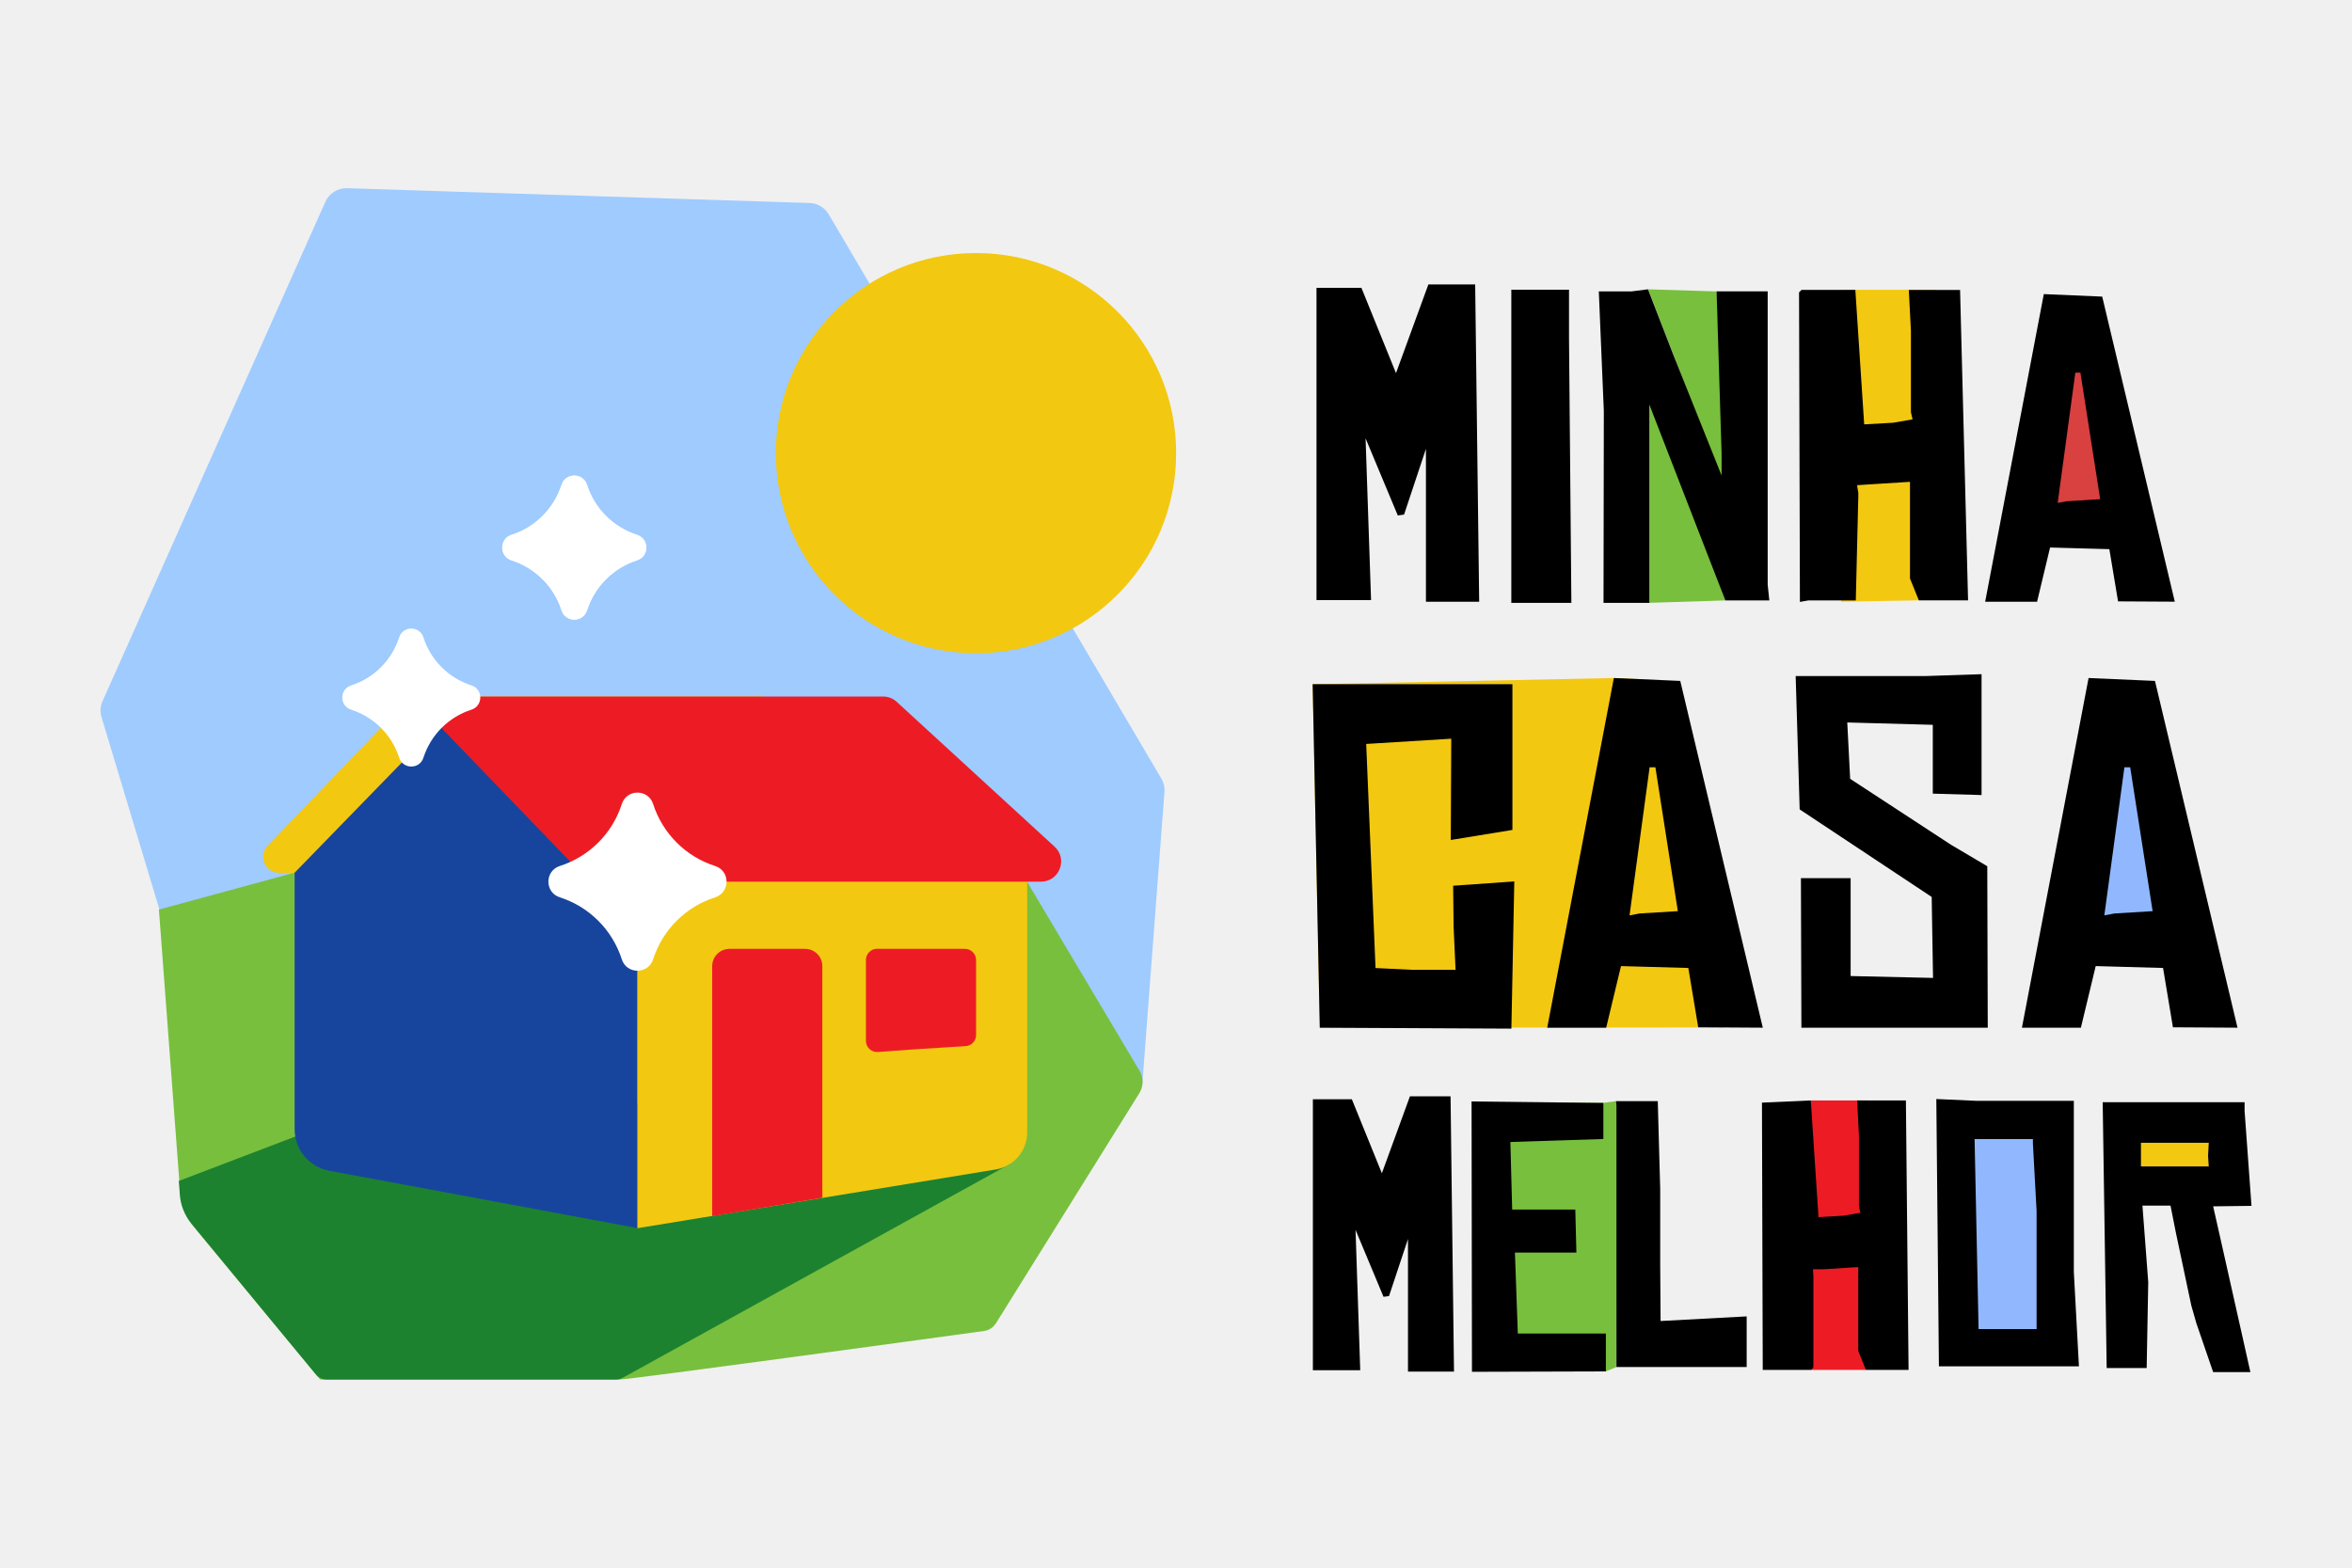
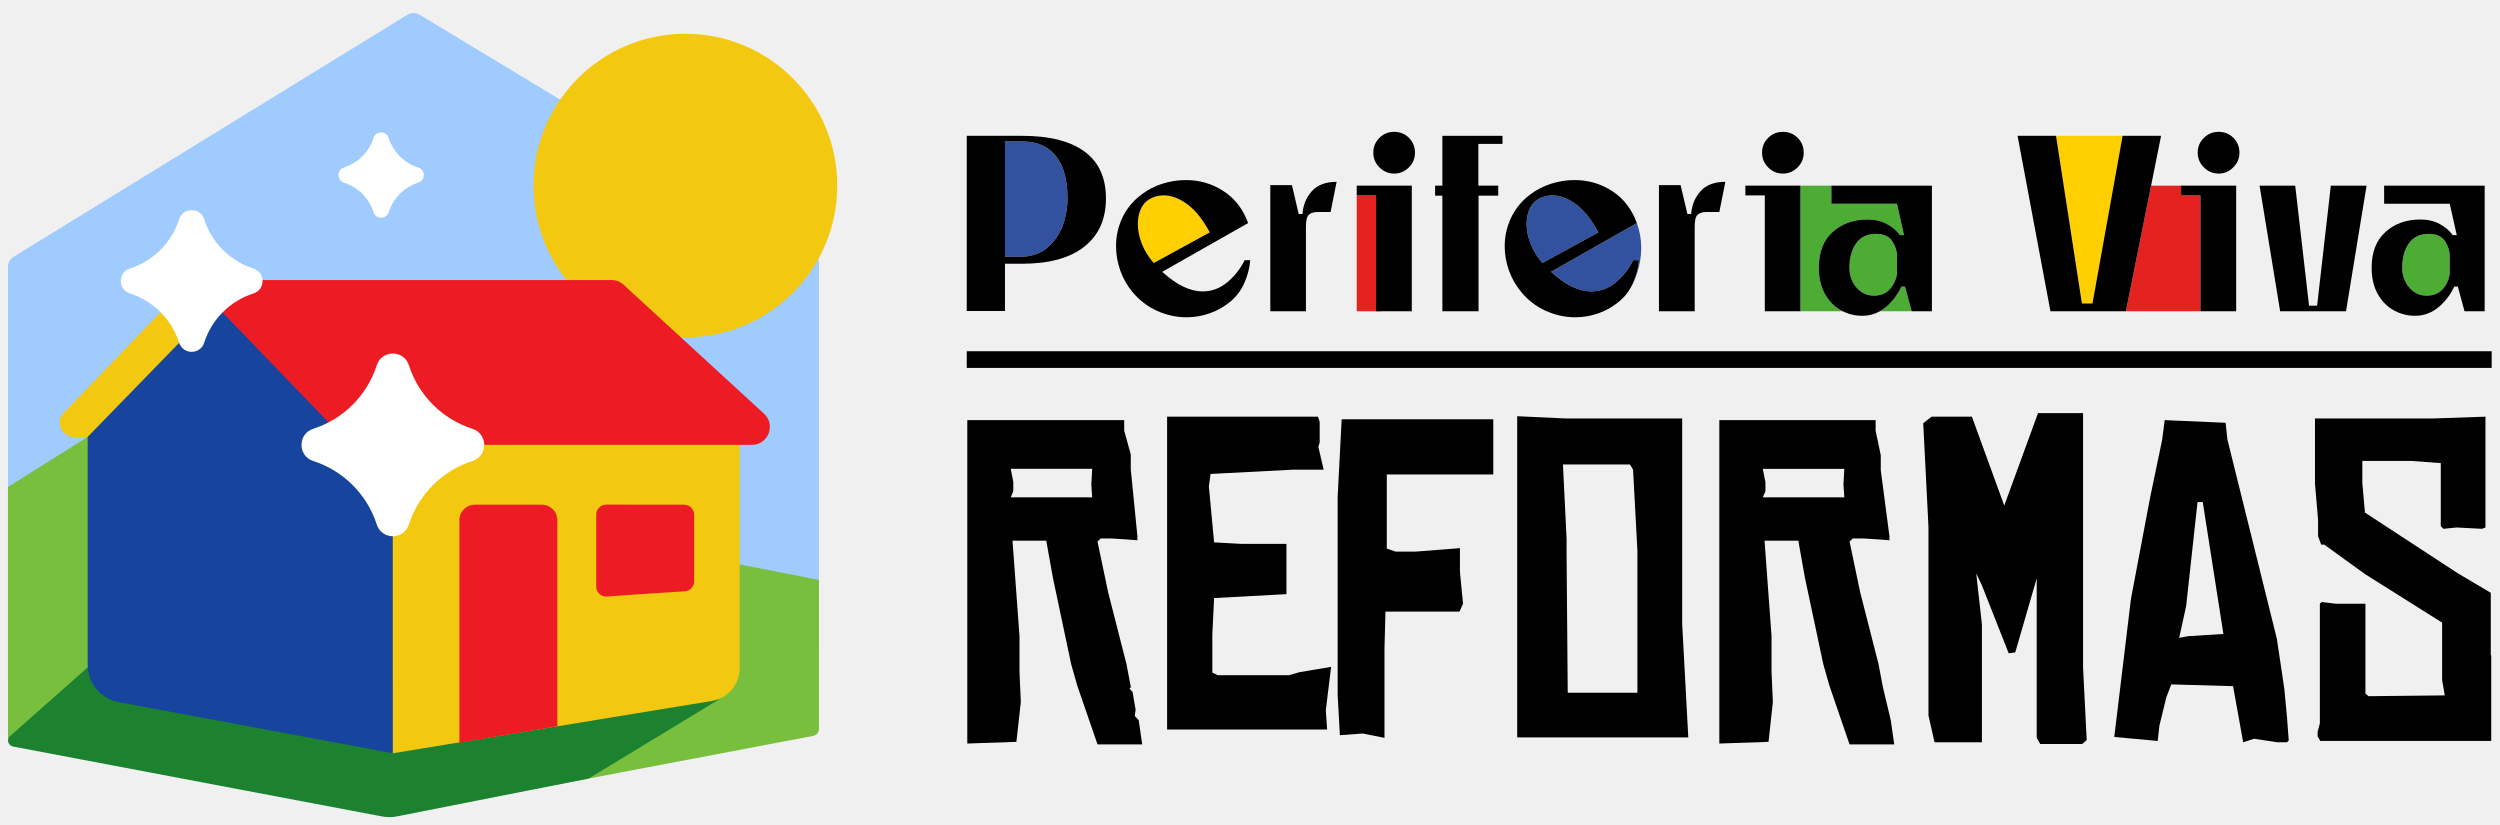
- <svg xmlns="http://www.w3.org/2000/svg" id="Camada_1" data-name="Camada 1" viewBox="0 0 300 200">
-   <defs>
-     <style>
-       .cls-1 {
-         fill: #17459e;
-       }
- 
-       .cls-2 {
-         fill: #f3c811;
-       }
- 
-       .cls-3 {
-         fill: #304c99;
-       }
- 
-       .cls-4 {
-         fill: #ed1c24;
-       }
- 
-       .cls-5 {
-         fill: #78bf3d;
-       }
- 
-       .cls-6 {
-         fill: #fff;
-       }
- 
-       .cls-7 {
-         fill: #1c8230;
-       }
- 
-       .cls-8 {
-         fill: #d94040;
-       }
- 
-       .cls-9 {
-         fill: #9fcbff;
-       }
- 
-       .cls-10 {
-         fill: #91b8ff;
-       }
-     </style>
-   </defs>
-   <g>
-     <g>
-       <g>
-         <path class="cls-9" d="M145.72,138.19l-118.18,1.77-14.59-48.47c-.2-.67-.16-1.4.13-2.04l28.42-63.7c.49-1.09,1.58-1.77,2.77-1.74l59,1.89c1,.03,1.92.58,2.43,1.44l42.43,71.99c.3.51.44,1.09.4,1.67l-2.82,37.18Z" />
-         <path class="cls-5" d="M127.01,168.84c-.33.52-.87.88-1.48.96-6.62.91-45.15,6.19-46.5,6.19h-38.19l-16.15-19.51c-.99-1.2-1.59-2.67-1.7-4.22l-2.72-36.22,17.31-4.71,58.44,1.72,34.98-.57,14.35,24.13c.53.88.51,1.99-.03,2.86l-18.3,29.37Z" />
-         <path class="cls-7" d="M128.88,148.46l-49.46,27.32c-.26.14-.55.22-.84.22h-36.93c-.52,0-1.01-.23-1.34-.63l-15.91-19.29c-.85-1.03-1.36-2.31-1.46-3.64l-.13-1.78,14.84-5.66c1.61-.23,49.21-5.07,50.81-4.76l40.41,8.23Z" />
-         <path class="cls-2" d="M79.97,111.36h-44.35c-1.81,0-2.73-2.17-1.48-3.47l17.68-18.4c.39-.4.92-.63,1.48-.63h43.67c1.81,0,2.74,2.18,1.47,3.48l-18.47,19v.02Z" />
-         <circle class="cls-2" cx="124.49" cy="57.81" r="25.53" />
-         <path class="cls-1" d="M59.45,88.86h0s-21.87,22.48-21.87,22.48v32.71c0,2.6,1.85,4.83,4.41,5.31l8.77,1.63,7.69,1.43,22.87,4.26v-45.35l-21.86-22.48Z" />
-         <path class="cls-2" d="M81.3,156.69l45.7-7.49c2.32-.38,4.02-2.38,4.02-4.73v-33.07h-49.72v45.3Z" />
-         <polygon class="cls-3" points="130.99 111.36 131.03 111.39 131.03 111.36 130.99 111.36" />
-         <polygon class="cls-3" points="81.3 111.36 81.3 111.39 131.03 111.39 130.99 111.36 81.3 111.36" />
-         <path class="cls-4" d="M93.05,121.05h9.63c1.22,0,2.21.99,2.21,2.21v29.55l-14.05,2.34v-31.89c0-1.22.99-2.21,2.21-2.21Z" />
-         <path class="cls-4" d="M111.88,121.05h11.19c.79,0,1.43.65,1.43,1.43v9.56c0,.75-.59,1.38-1.34,1.42l-6.35.4-4.83.35c-.83.06-1.53-.59-1.53-1.42v-10.32c0-.79.64-1.43,1.43-1.43Z" />
-         <path class="cls-4" d="M76.29,112.48h56.49c2.34,0,3.46-2.88,1.74-4.46l-20.14-18.48c-.47-.44-1.09-.68-1.74-.68h-54.16c-2.27,0-3.42,2.72-1.85,4.35l17.81,18.48c.48.5,1.15.79,1.85.79Z" />
+ <svg xmlns="http://www.w3.org/2000/svg" version="1.2" viewBox="6 57 282 92" width="282" height="93">
+   <style>
+ 		.s0 { fill: #202020 } 
+ 		.s1 { fill: #515151 } 
+ 		.s2 { fill: #000000 } 
+ 		.s3 { fill: #9fcbff } 
+ 		.s4 { fill: #78bf3d } 
+ 		.s5 { fill: #1c8230 } 
+ 		.s6 { fill: #f3c811 } 
+ 		.s7 { fill: #304c99 } 
+ 		.s8 { fill: #17459e } 
+ 		.s9 { fill: #ed1c24 } 
+ 		.s10 { fill: #ffffff } 
+ 		.s11 { fill: #ffcf00 } 
+ 		.s12 { fill: #32529f } 
+ 		.s13 { fill: #e42320 } 
+ 		.s14 { fill: #4cac33 } 
+ 	</style>
+   <g id="Camada 1">
+     <path id="&lt;Path&gt;" class="s0" d="m2284.48 369.16h-1.93 1.93q0.22 0 0.43-0.03-0.21 0.03-0.43 0.03z" />
+     <path id="&lt;Path&gt;" class="s0" d="m2284.91 369.13q0.01 0 0.01 0 0.03 0 0.06 0-0.03 0-0.07 0z" />
+     <path id="&lt;Path&gt;" class="s0" d="m2289.61 362.58q-0.01 0.83-0.15 1.59 0.14-0.76 0.15-1.59 0-1.48-0.3-2.63 0.3 1.15 0.3 2.63z" />
+     <path id="&lt;Path&gt;" class="s0" d="m2287.47 357.02q-0.77-0.56-1.78-0.76 1.35 0.27 2.27 1.17-0.23-0.23-0.49-0.41z" />
+     <path id="&lt;Path&gt;" class="s1" d="m2289.31 359.95q-0.16-0.65-0.42-1.19-0.26-0.55-0.61-0.98-0.15-0.19-0.32-0.35 0.16 0.16 0.32 0.35 0.7 0.87 1.03 2.17z" />
+     <path id="&lt;Path&gt;" class="s1" d="m2289 365.84q-0.1 0.22-0.21 0.43 0.11-0.21 0.21-0.43 0.14-0.34 0.25-0.7 0.06-0.23 0.11-0.47-0.14 0.6-0.36 1.17z" />
+     <path id="&lt;Path&gt;" class="s1" d="m2282.55 356.15h1.93q0.58 0 1.1 0.09-0.52-0.09-1.1-0.09h-1.93v13.01z" />
+     <path id="&lt;Path&gt;" class="s1" d="m2285.46 369.05q0.96-0.2 1.76-0.8 0.15-0.12 0.29-0.26-0.14 0.14-0.3 0.26-0.79 0.6-1.75 0.8z" />
+     <path id="&lt;Path&gt;" class="s0" d="m2354.06 369.55h-0.62q0 0 0 0.01h0.62q0-0.01 0-0.01z" />
+     <path id="&lt;Path&gt;" class="s0" d="m2353.83 365.36l-9.69 5.5q0 0 0 0l9.69-5.5q0 0 0 0z" />
+     <path id="&lt;Path&gt;" class="s0" d="m2351.81 371.74q0.95-0.89 1.57-2.08-0.62 1.19-1.57 2.08z" />
+     <path id="&lt;Path&gt;" class="s0" d="m2353.42 372.07q0.01-0.02 0.02-0.03 0.22-0.53 0.35-1.05-0.13 0.52-0.35 1.05-0.01 0.01-0.02 0.03z" />
+     <path id="&lt;Path&gt;" class="s2" d="m2289.43 364.4q-0.03 0.14-0.07 0.27 0.04-0.13 0.07-0.27 0.02-0.11 0.03-0.23-0.01 0.12-0.03 0.23z" />
+     <path id="&lt;Compound Path&gt;" class="s2" d="m2282.55 369.95h1.93q4.59 0 7.03-1.93 2.44-1.92 2.44-5.44 0-3.51-2.41-5.28-2.41-1.78-7.06-1.78h-6.24v19.76h4.31zm0-13.8h1.93q0.58 0 1.1 0.09 0.03 0 0.06 0.01 0.02 0 0.05 0.01 1.01 0.2 1.78 0.76 0.26 0.18 0.49 0.41 0.17 0.16 0.32 0.35 0.35 0.43 0.61 0.97 0.26 0.55 0.42 1.2 0.3 1.15 0.3 2.63 0 0.95-0.18 1.82-0.08 0.38-0.18 0.73-0.11 0.36-0.25 0.71-0.1 0.22-0.21 0.43-0.49 1.01-1.28 1.72-0.14 0.14-0.29 0.26-0.8 0.6-1.76 0.8-0.26 0.05-0.54 0.08-0.22 0.02-0.44 0.03h-1.93z" />
+     <path id="&lt;Path&gt;" class="s2" d="m2284.92 369.13q0.28-0.03 0.54-0.08-0.24 0.05-0.48 0.08-0.03 0-0.06 0z" />
+     <path id="&lt;Path&gt;" class="s2" d="m2289.43 364.4q0.18-0.87 0.18-1.82-0.01 0.83-0.15 1.59-0.01 0.12-0.03 0.23z" />
+     <path id="&lt;Path&gt;" class="s2" d="m2289.25 365.14q0.1-0.36 0.18-0.74-0.03 0.14-0.07 0.27-0.05 0.24-0.11 0.47z" />
+     <path id="&lt;Path&gt;" class="s2" d="m2288.79 366.27q0.11-0.21 0.21-0.43 0.14-0.34 0.25-0.7-0.11 0.36-0.25 0.7-0.1 0.22-0.21 0.43z" />
+     <path id="&lt;Compound Path&gt;" class="s2" d="m2296.98 373.18q1.13 1.36 2.75 2.09 1.61 0.72 3.31 0.72 1.37 0 2.67-0.47 1.3-0.47 2.35-1.37 0.99-0.85 1.53-2.11 0.54-1.27 0.63-2.49h-0.63q-0.74 1.48-1.97 2.5-1.23 1.02-2.76 1.02-2.16 0-4.56-2.21l9.69-5.5q-0.88-2.38-2.79-3.61-1.92-1.24-4.24-1.24-1.33 0-2.64 0.41-1.3 0.42-2.35 1.21-1.42 1.05-2.15 2.59-0.74 1.55-0.74 3.25 0 1.39 0.48 2.75 0.48 1.36 1.42 2.46zm0.85-9.28q0.28-0.69 0.76-1.06 0.83-0.6 1.88-0.6 1.3 0 2.66 1.01 1.36 1 2.52 3.16l-6.32 3.46q-0.91-1.05-1.34-2.2-0.44-1.15-0.44-2.2 0-0.87 0.28-1.57z" />
+     <path id="&lt;Path&gt;" class="s2" d="m2326.46 359.78q0.96 0 1.65-0.7 0.7-0.69 0.7-1.66 0-0.99-0.68-1.67-0.68-0.68-1.67-0.68-0.97 0-1.66 0.68-0.7 0.68-0.7 1.67 0 0.97 0.7 1.66 0.69 0.7 1.66 0.7z" />
+     <path id="&lt;Path&gt;" class="s2" d="m2324.42 375.31h4.02v-14.17h-6.21v1.1h2.19z" />
+     <path id="&lt;Path&gt;" class="s2" d="m2368.26 375.31h4.03v-14.17h-6.21v1.1h2.18z" />
+     <path id="&lt;Path&gt;" class="s2" d="m2360.35 365.73q0-1.02 0.34-1.32 0.34-0.3 1.05-0.3h1.39l0.68-3.4q-1.84 0-2.79 1.05-0.95 1.05-1.06 2.58h-0.43l-0.76-3.26h-2.44v14.23h4.02z" />
+     <path id="&lt;Path&gt;" class="s2" d="m2370.3 359.78q0.97 0 1.66-0.7 0.69-0.69 0.7-1.66 0-0.99-0.69-1.67-0.67-0.68-1.67-0.68-0.96 0-1.66 0.68-0.69 0.68-0.69 1.67 0 0.97 0.69 1.66 0.7 0.7 1.66 0.7z" />
+     <path id="&lt;Compound Path&gt;" class="s2" d="m2382.04 365.47q-0.94-0.51-2.19-0.51-2.38 0-3.93 1.41-1.56 1.4-1.56 4.04 0 1.72 0.69 2.96 0.69 1.23 1.81 1.84 1.12 0.61 2.4 0.61 1.47 0 2.62-0.95 1.15-0.95 1.8-2.34h0.4l0.76 2.78h2.27v-14.17h-11.34v2.04h7.4l0.79 3.54h-0.45q-0.54-0.74-1.47-1.25zm1.13 5.64q-0.17 1.02-0.82 1.73-0.65 0.71-1.79 0.71-1.16 0-1.95-0.92-0.8-0.92-0.8-2.22 0-1.68 0.75-2.75 0.76-1.08 2.26-1.08 1.27 0 1.81 0.82 0.54 0.82 0.54 1.7z" />
+     <path id="&lt;Path&gt;" class="s2" d="m2316.51 365.73q0-1.02 0.34-1.32 0.34-0.3 1.05-0.3h1.39l0.68-3.4q-1.85 0-2.8 1.05-0.95 1.05-1.06 2.58h-0.42l-0.77-3.26h-2.44v14.23h4.03z" />
+     <path id="&lt;Path&gt;" class="s2" d="m2331.9 375.31h4.08v-13.04h2.21v-1.13h-2.24v-4.71h2.72v-0.91h-6.77v5.62h-0.82v1.13h0.82z" />
+     <path id="&lt;Path&gt;" class="s2" d="m2417.41 375.31h4.02v-14.17h-6.2v1.1h2.18z" />
+     <path id="&lt;Path&gt;" class="s2" d="m2408.99 375.31l3.97-19.78h-4.34l-3.4 18.9h-1.19l-2.92-18.9h-4.33l3.71 19.78z" />
+     <path id="&lt;Compound Path&gt;" class="s2" d="m2444.39 365.47q-0.93-0.51-2.18-0.51-2.38 0-3.94 1.41-1.56 1.4-1.56 4.04 0 1.73 0.7 2.96 0.69 1.23 1.81 1.84 1.12 0.61 2.39 0.61 1.48 0 2.63-0.95 1.14-0.95 1.8-2.34h0.39l0.76 2.78h2.28v-14.17h-11.34v2.04h7.4l0.79 3.54h-0.45q-0.54-0.74-1.48-1.25zm1.14 5.64q-0.17 1.02-0.83 1.73-0.65 0.71-1.78 0.71-1.16 0-1.96-0.92-0.79-0.92-0.79-2.22 0-1.68 0.75-2.75 0.75-1.08 2.25-1.08 1.28 0 1.82 0.82 0.54 0.82 0.54 1.7z" />
+     <path id="&lt;Path&gt;" class="s2" d="m2433.82 375.31l2.32-14.17h-4.02l-1.56 13.55h-0.91l-1.56-13.55h-4.02l2.32 14.17z" />
+     <path id="&lt;Compound Path&gt;" class="s2" d="m2340.83 373.18q1.13 1.36 2.75 2.09 1.61 0.72 3.31 0.72 1.36 0 2.67-0.47 1.3-0.47 2.35-1.37 0.98-0.84 1.51-2.08 0.01-0.02 0.02-0.03 0.27-0.63 0.42-1.25 0 0 0-0.01 0.01-0.02 0.01-0.04 0.15-0.6 0.19-1.18h-0.62q-0.03 0.05-0.06 0.1-0.62 1.19-1.57 2.08-0.16 0.16-0.34 0.31-0.15 0.12-0.31 0.22-0.47 0.33-0.97 0.53-0.01 0.01-0.03 0.01-0.69 0.26-1.45 0.26-0.54 0-1.1-0.14-0.27-0.07-0.56-0.17-0.56-0.21-1.14-0.55-0.29-0.18-0.58-0.38-0.59-0.42-1.19-0.97 0 0 0 0l9.69-5.5q0 0 0 0h0.01q-0.88-2.38-2.8-3.61-1.91-1.24-4.23-1.24-1.34 0-2.64 0.41-1.3 0.42-2.35 1.21-1.42 1.05-2.16 2.59-0.73 1.55-0.73 3.25 0 1.39 0.48 2.75 0.48 1.36 1.42 2.46zm0.85-9.28q0.28-0.69 0.76-1.06 0.82-0.6 1.87-0.6 1.31 0 2.67 1.01 1.36 1.01 2.52 3.16l-6.32 3.46q-0.91-1.05-1.35-2.2-0.44-1.15-0.44-2.2 0-0.87 0.29-1.57z" />
+     <path id="&lt;Path&gt;" class="s2" d="m2353.86 370.79q-0.03 0.1-0.07 0.2 0.04-0.1 0.07-0.2 0 0 0-0.01 0.01-0.02 0.01-0.04 0 0.02-0.01 0.04 0 0.01 0 0.01z" />
+     <path id="&lt;Path&gt;" class="s2" d="m2347.19 372.8q-0.19-0.06-0.38-0.14 0.12 0.05 0.24 0.1 0.07 0.02 0.14 0.04z" />
+     <path id="&lt;Path&gt;" class="s2" d="m2347.61 372.93q-0.21-0.05-0.42-0.13-0.07-0.02-0.14-0.04 0.29 0.1 0.56 0.17z" />
+     <path id="&lt;Path&gt;" class="s2" d="m2347.05 372.76q-0.12-0.05-0.24-0.1-0.44-0.19-0.9-0.45 0.58 0.34 1.14 0.55z" />
+     <path id="&lt;Path&gt;" class="s2" d="m2351.16 372.27q0.16-0.1 0.31-0.22 0.18-0.15 0.34-0.31-0.16 0.16-0.34 0.31-0.15 0.12-0.31 0.22z" />
+     <path id="&lt;Path&gt;" class="s2" d="m2353.44 369.56q-0.03 0.05-0.06 0.1 0.03-0.05 0.06-0.1z" />
+     <path id="&lt;Path&gt;" class="s2" d="m2353.83 365.36z" />
+     <path id="&lt;Path&gt;" class="s2" d="m2351.81 371.74q0.95-0.89 1.57-2.08-0.62 1.19-1.57 2.08z" />
+     <path id="&lt;Path&gt;" class="s2" d="m2353.44 372.04q0.22-0.53 0.35-1.05 0.04-0.1 0.07-0.2-0.15 0.62-0.42 1.25z" />
+     <path id="&lt;Path&gt;" class="s2" d="m2278.24 379.82v1.88h172.02v-1.88z" />
+     <g id="&lt;Group&gt;">
+       <g id="&lt;Group&gt;">
+         <path id="&lt;Path&gt;" class="s3" d="m6.9 133.09l48.06 7.89 40.3-7.51c1.81-0.34 3.12-1.92 3.12-3.75v-43.62c0-0.47-0.25-0.9-0.65-1.14l-44.39-26.79c-0.43-0.26-0.97-0.26-1.4 0l-44.4 27.29c-0.4 0.24-0.64 0.68-0.64 1.14z" />
+         <path id="&lt;Path&gt;" class="s4" d="m50.32 148.51l-42.76-7.85c-0.39-0.07-0.66-0.41-0.66-0.8v-28.43l8.99-5.65 82.49 16.14v16.79c0 0.39-0.28 0.72-0.66 0.8z" />
+         <path id="&lt;Path&gt;" class="s5" d="m49.12 148.6l-41.65-7.89c-0.55-0.11-0.75-0.79-0.34-1.17l8.76-7.76 71.35 3.53-14.84 9.01-21.68 4.28q-0.8 0.15-1.6 0z" />
+         <path id="&lt;Path&gt;" class="s6" d="m66.18 77.44c0 9.46 7.67 17.12 17.13 17.12 9.46 0 17.13-7.66 17.13-17.12 0-9.46-7.67-17.13-17.13-17.13-9.46 0-17.13 7.67-17.13 17.13z" />
+         <g id="&lt;Group&gt;">
+           <path id="&lt;Path&gt;" class="s7" d="m66.18 90.82l0.03 0.02v-0.02z" />
+         </g>
+         <g id="&lt;Group&gt;">
+           <path id="&lt;Path&gt;" class="s6" d="m49.26 105.8h-34.9c-1.43 0-2.15-1.71-1.17-2.73l13.92-14.48c0.3-0.32 0.72-0.5 1.16-0.5h34.37c1.43 0 2.15 1.72 1.16 2.74l-14.54 14.95z" />
+           <path id="&lt;Path&gt;" class="s8" d="m33.11 88.09v-0.01l-17.22 17.7v25.74c0 2.05 1.46 3.8 3.48 4.18l6.9 1.29 6.05 1.12 18 3.36v-35.65-0.02-0.02z" />
+           <path id="&lt;Path&gt;" class="s6" d="m50.31 141.47l35.97-5.9c1.82-0.29 3.16-1.87 3.16-3.72v-26.03h-39.13z" />
+           <path id="&lt;Path&gt;" class="s9" d="m59.55 113.43h7.58c0.96 0 1.74 0.78 1.74 1.74v23.26l-11.05 1.84v-25.1c0-0.96 0.77-1.74 1.73-1.74z" />
+           <path id="&lt;Path&gt;" class="s9" d="m74.37 113.42l8.81 0.01c0.62 0 1.12 0.5 1.12 1.12v7.53c0 0.59-0.46 1.08-1.05 1.12l-5 0.32-3.8 0.27c-0.65 0.05-1.2-0.47-1.2-1.12v-8.12c0-0.62 0.5-1.13 1.12-1.13z" />
+           <path id="&lt;Path&gt;" class="s9" d="m46.36 106.68h44.46c1.84 0 2.72-2.26 1.37-3.51l-15.85-14.55c-0.37-0.34-0.86-0.53-1.37-0.53h-42.63c-1.78 0-2.69 2.14-1.45 3.43l14.02 14.54c0.38 0.4 0.9 0.62 1.45 0.62z" />
+           <g id="&lt;Group&gt;">
+             <path id="&lt;Path&gt;" class="s10" d="m34.59 86.79c1.37 0.44 1.37 2.37 0 2.81-2.65 0.85-4.72 2.92-5.56 5.56-0.44 1.37-2.38 1.37-2.82 0-0.85-2.64-2.92-4.71-5.56-5.56-1.37-0.44-1.37-2.37 0-2.81 2.64-0.85 4.71-2.92 5.56-5.57 0.44-1.36 2.38-1.36 2.82 0 0.84 2.65 2.91 4.72 5.56 5.57z" />
+           </g>
+           <g id="&lt;Group&gt;">
+             <path id="&lt;Path&gt;" class="s10" d="m59.29 104.87c1.77 0.57 1.77 3.06 0 3.63-3.4 1.09-6.07 3.76-7.17 7.16-0.56 1.77-3.06 1.77-3.62 0-1.1-3.4-3.77-6.07-7.17-7.16-1.76-0.57-1.76-3.06 0-3.63 3.4-1.09 6.07-3.76 7.17-7.17 0.56-1.76 3.06-1.76 3.62 0 1.1 3.41 3.77 6.08 7.17 7.17z" />
+           </g>
+           <g id="&lt;Group&gt;">
+             <path id="&lt;Path&gt;" class="s10" d="m53.18 75.4c0.83 0.27 0.83 1.43 0 1.7-1.59 0.51-2.83 1.76-3.34 3.35-0.27 0.82-1.44 0.82-1.7 0-0.51-1.59-1.76-2.84-3.35-3.35-0.82-0.27-0.82-1.43 0-1.7 1.59-0.51 2.84-1.76 3.35-3.35 0.26-0.82 1.43-0.82 1.7 0 0.51 1.59 1.75 2.84 3.34 3.35z" />
+           </g>
+         </g>
      </g>
-       <path class="cls-6" d="M60.13,87.44h0c1.51.48,1.51,2.61,0,3.1h0c-2.91.93-5.18,3.21-6.12,6.12h0c-.48,1.51-2.61,1.51-3.1,0h0c-.93-2.91-3.21-5.18-6.12-6.12h0c-1.51-.48-1.51-2.61,0-3.1h0c2.91-.93,5.18-3.21,6.12-6.12h0c.48-1.51,2.61-1.51,3.1,0h0c.93,2.91,3.21,5.18,6.12,6.12Z" />
-       <path class="cls-6" d="M81.26,68.24h0c1.57.51,1.57,2.73,0,3.24h0c-3.04.97-5.41,3.35-6.39,6.39h0c-.51,1.57-2.73,1.57-3.24,0h0c-.97-3.04-3.35-5.41-6.39-6.39h0c-1.57-.51-1.57-2.73,0-3.24h0c3.04-.97,5.41-3.35,6.39-6.39h0c.51-1.57,2.73-1.57,3.24,0h0c.97,3.04,3.35,5.41,6.39,6.39Z" />
-       <path class="cls-6" d="M91.21,110.48h0c1.95.62,1.95,3.38,0,4h0c-3.76,1.21-6.7,4.15-7.9,7.9h0c-.62,1.95-3.38,1.95-4,0h0c-1.21-3.76-4.15-6.7-7.9-7.9h0c-1.95-.62-1.95-3.38,0-4h0c3.76-1.21,6.7-4.15,7.9-7.9h0c.62-1.95,3.38-1.95,4,0h0c1.21,3.76,4.15,6.7,7.9,7.9Z" />
+       <g id="&lt;Group&gt;">
+         <path id="&lt;Path&gt;" class="s11" d="m134.63 80.2q-0.28 0.69-0.28 1.57 0 1.05 0.44 2.2 0.44 1.15 1.35 2.2l6.32-3.46q-1.16-2.16-2.52-3.16-1.37-1.01-2.67-1.01-1.05 0-1.87 0.6-0.48 0.36-0.77 1.06z" />
+         <path id="&lt;Path&gt;" class="s0" d="m124.31 84.29q0.79-0.71 1.29-1.72-0.5 1.01-1.29 1.72z" />
+         <path id="&lt;Path&gt;" class="s0" d="m119.36 85.46h1.92q0.52-0.01 0.99-0.11-0.47 0.1-0.98 0.11z" />
+         <path id="&lt;Path&gt;" class="s0" d="m122.39 72.54q0.03 0.01 0.06 0.01-0.03 0-0.06-0.01z" />
+         <path id="&lt;Path&gt;" class="s0" d="m126.12 76.25q0.29 1.15 0.29 2.63 0 0.95-0.18 1.82 0.18-0.87 0.19-1.82-0.01-1.48-0.3-2.63z" />
+         <path id="&lt;Path&gt;" class="s0" d="m124.76 73.73q-0.91-0.9-2.27-1.17 1.36 0.27 2.27 1.17z" />
+         <path id="&lt;Path&gt;" class="s12" d="m122.45 72.55q0.02 0 0.04 0.01-0.02-0.01-0.04-0.01z" />
+         <path id="&lt;Path&gt;" class="s12" d="m126.12 76.25q-0.33-1.3-1.04-2.17-0.15-0.19-0.32-0.35 0.17 0.16 0.32 0.35 0.71 0.87 1.04 2.17z" />
+         <path id="&lt;Path&gt;" class="s12" d="m125.6 82.57q0.11-0.21 0.21-0.43 0.27-0.69 0.42-1.44-0.15 0.75-0.42 1.44-0.1 0.22-0.21 0.43z" />
+         <path id="&lt;Path&gt;" class="s12" d="m121.28 72.45q0.59 0 1.11 0.09-0.52-0.09-1.1-0.09h-1.93v13.01-13.01z" />
+         <path id="&lt;Path&gt;" class="s12" d="m122.27 85.35q0.96-0.2 1.75-0.8 0.15-0.12 0.29-0.26-0.14 0.14-0.29 0.26-0.79 0.6-1.75 0.8z" />
+         <path id="&lt;Path&gt;" class="s12" d="m126.12 76.25q-0.33-1.3-1.04-2.17-0.15-0.19-0.32-0.35-0.91-0.9-2.27-1.17-0.02-0.01-0.04-0.01-0.03 0-0.06-0.01-0.52-0.09-1.11-0.09h-1.92v13.01h1.93q0.51-0.01 0.98-0.11 0.96-0.2 1.75-0.8 0.15-0.12 0.29-0.26 0.79-0.71 1.29-1.72 0.11-0.21 0.21-0.43 0.27-0.69 0.42-1.44 0.18-0.87 0.18-1.82 0-1.48-0.29-2.63z" />
+         <path id="&lt;Path&gt;" class="s12" d="m183.78 79.55q-1.36-1.01-2.66-1.01-1.05 0-1.87 0.6-0.49 0.37-0.77 1.06-0.28 0.69-0.28 1.57 0 1.05 0.44 2.2 0.44 1.15 1.34 2.2l6.32-3.46q-1.16-2.16-2.52-3.16z" />
+         <path id="&lt;Path&gt;" class="s13" d="m161.22 78.54h-2.18v13.07h2.74z" />
+         <path id="&lt;Path&gt;" class="s14" d="m213.87 91.61h-4.78v-14.17h3.49v2.04h7.4l0.79 3.54h-0.45q-0.54-0.74-1.48-1.25-0.93-0.51-2.18-0.51-2.38 0-3.94 1.41-1.56 1.4-1.56 4.03 0 1.73 0.7 2.97 0.69 1.23 1.81 1.84 0.1 0.05 0.2 0.1z" />
+         <path id="&lt;Path&gt;" class="s14" d="m219.98 87.41v-2.01q0-0.88-0.54-1.7-0.54-0.82-1.82-0.82-1.5 0-2.25 1.07-0.75 1.08-0.75 2.75 0 1.31 0.79 2.23 0.8 0.92 1.96 0.92 1.13 0 1.78-0.71 0.66-0.71 0.83-1.73z" />
+         <path id="&lt;Path&gt;" class="s14" d="m220.49 88.83q-0.66 1.39-1.8 2.34-0.31 0.25-0.64 0.44h3.59l-0.76-2.78z" />
+         <path id="&lt;Path&gt;" class="s13" d="m248.64 77.44h3.39v1.1h2.18v13.07h-8.41z" />
+         <path id="&lt;Path&gt;" class="s14" d="m277.77 88.93q0.79 0.92 1.95 0.92 1.14 0 1.79-0.71 0.65-0.71 0.82-1.73v-2.01q0-0.88-0.54-1.7-0.54-0.82-1.81-0.82-1.5 0-2.25 1.08-0.76 1.07-0.76 2.74 0 1.31 0.8 2.23z" />
+         <path id="&lt;Path&gt;" class="s2" d="m257.93 72.05q0.68 0.68 0.68 1.67 0 0.97-0.7 1.66-0.69 0.7-1.65 0.7-0.97 0-1.66-0.7-0.7-0.69-0.7-1.66 0-0.99 0.7-1.67 0.69-0.68 1.66-0.68 0.99 0 1.67 0.68z" />
+         <path id="&lt;Path&gt;" class="s11" d="m240.84 90.73h1.19l3.4-18.91h-7.51z" />
+         <path id="&lt;Path&gt;" class="s12" d="m190.64 81.66l-9.69 5.5q2.41 2.21 4.56 2.21 0.77 0 1.46-0.26 0.01 0 0.03-0.01 0.67-0.25 1.27-0.75 0.18-0.15 0.35-0.32 0.94-0.88 1.56-2.07 0.03-0.05 0.06-0.11 0 0 0 0h0.63q0 0 0 0-0.04 0.59-0.19 1.19-0.01 0.02-0.01 0.04 0 0.01 0 0.01-0.16 0.62-0.43 1.24 0 0.02-0.01 0.04-0.1 0.22-0.21 0.44c0.25-0.44 0.45-0.91 0.63-1.45q0.48-1.43 0.48-2.89 0-1.46-0.49-2.81z" />
+         <path id="&lt;Path&gt;" class="s0" d="m186.97 89.11q0.01 0 0.03-0.01-0.02 0.01-0.03 0.01z" />
+         <path id="&lt;Path&gt;" class="s0" d="m190.87 85.85h-0.63q0 0 0 0h0.63q0 0 0 0z" />
+         <path id="&lt;Path&gt;" class="s0" d="m180.95 87.16q0 0 0 0l9.69-5.5q0 0 0 0z" />
+         <path id="&lt;Path&gt;" class="s0" d="m190.18 85.96q-0.62 1.19-1.56 2.07 0.94-0.88 1.56-2.07z" />
+         <path id="&lt;Path&gt;" class="s0" d="m190.67 87.09q-0.16 0.62-0.43 1.24 0 0.02-0.01 0.04 0.01-0.02 0.01-0.04 0.27-0.62 0.43-1.24z" />
+         <path id="&lt;Path&gt;" class="s0" d="m190.68 87.04q-0.01 0.02-0.01 0.04 0-0.02 0.01-0.04z" />
+         <path id="&lt;Compound Path&gt;" class="s2" d="m119.36 86.25h1.92q4.6 0 7.03-1.93 2.44-1.92 2.44-5.44 0-3.51-2.41-5.28-2.41-1.78-7.06-1.78h-6.23v19.76h4.31zm0-13.8h1.93q0.58 0 1.1 0.09 0.03 0 0.06 0.01 0.02 0 0.04 0.01 1.36 0.26 2.27 1.17 0.17 0.16 0.32 0.35 0.71 0.86 1.04 2.17 0.29 1.14 0.3 2.63-0.01 0.95-0.19 1.82-0.15 0.75-0.42 1.44-0.1 0.22-0.21 0.43-0.5 1.01-1.29 1.72-0.14 0.13-0.29 0.26-0.79 0.6-1.75 0.79-0.47 0.11-0.99 0.12h-1.92z" />
+         <path id="&lt;Compound Path&gt;" class="s2" d="m133.78 89.48q1.14 1.36 2.75 2.09 1.62 0.72 3.32 0.72 1.36 0 2.66-0.47 1.31-0.47 2.36-1.37 0.99-0.85 1.53-2.12 0.54-1.26 0.62-2.48h-0.62q-0.74 1.48-1.97 2.5-1.24 1.02-2.77 1.02-2.15 0-4.56-2.21l9.69-5.5q-0.87-2.38-2.79-3.61-1.91-1.24-4.23-1.24-1.34 0-2.64 0.41-1.31 0.41-2.35 1.21-1.42 1.05-2.16 2.59-0.74 1.55-0.73 3.25 0 1.39 0.48 2.75 0.48 1.36 1.41 2.46zm0.85-9.28q0.29-0.69 0.77-1.06 0.82-0.6 1.87-0.6 1.3 0 2.67 1.01 1.36 1 2.52 3.16l-6.32 3.46q-0.91-1.05-1.35-2.2-0.44-1.15-0.44-2.2 0-0.88 0.28-1.57z" />
+         <path id="&lt;Path&gt;" class="s2" d="m163.26 76.08q0.96 0 1.66-0.7 0.69-0.69 0.69-1.66 0-0.99-0.68-1.67-0.68-0.68-1.67-0.68-0.96 0-1.66 0.68-0.69 0.68-0.69 1.67 0 0.97 0.69 1.66 0.7 0.7 1.66 0.7z" />
+         <path id="&lt;Path&gt;" class="s2" d="m161.22 91.61h4.03v-14.17h-6.21v1.1h2.18z" />
+         <path id="&lt;Path&gt;" class="s2" d="m205.07 91.61h4.02v-14.17h-6.21v1.1h2.19z" />
+         <path id="&lt;Path&gt;" class="s2" d="m197.16 82.03q0-1.02 0.34-1.32 0.34-0.3 1.05-0.3h1.39l0.68-3.4q-1.85 0-2.79 1.05-0.95 1.05-1.07 2.58h-0.42l-0.77-3.26h-2.44v14.23h4.03z" />
+         <path id="&lt;Path&gt;" class="s2" d="m207.11 76.08q0.96 0 1.66-0.7 0.69-0.69 0.69-1.66 0-0.99-0.68-1.67-0.68-0.68-1.67-0.68-0.97 0-1.66 0.68-0.69 0.68-0.69 1.67 0 0.97 0.69 1.66 0.69 0.7 1.66 0.7z" />
+         <path id="&lt;Compound Path&gt;" class="s2" d="m218.84 81.77q-0.93-0.51-2.18-0.51-2.38 0-3.94 1.41-1.56 1.4-1.56 4.03 0 1.73 0.7 2.97 0.69 1.23 1.81 1.84 1.12 0.61 2.39 0.61 1.48 0 2.63-0.95 1.14-0.95 1.8-2.34h0.39l0.76 2.78h2.28v-14.17h-11.34v2.04h7.4l0.79 3.54h-0.45q-0.54-0.74-1.48-1.25zm1.14 5.64q-0.17 1.02-0.83 1.73-0.65 0.71-1.78 0.71-1.16 0-1.96-0.92-0.79-0.92-0.79-2.23 0-1.67 0.75-2.75 0.75-1.07 2.25-1.07 1.28 0 1.82 0.82 0.54 0.82 0.54 1.7z" />
+         <path id="&lt;Path&gt;" class="s2" d="m153.31 82.03q0-1.02 0.34-1.32 0.34-0.3 1.05-0.3h1.39l0.68-3.4q-1.84 0-2.79 1.05-0.95 1.05-1.06 2.58h-0.43l-0.76-3.26h-2.44v14.23h4.02z" />
+         <path id="&lt;Path&gt;" class="s2" d="m168.7 91.61h4.08v-13.04h2.22v-1.13h-2.24v-4.71h2.72v-0.91h-6.78v5.62h-0.82v1.13h0.82z" />
+         <path id="&lt;Path&gt;" class="s2" d="m254.21 91.61h4.03v-14.17h-6.21v1.1h2.18z" />
+         <path id="&lt;Path&gt;" class="s2" d="m245.8 91.61l3.97-19.79h-4.34l-3.4 18.91h-1.19l-2.92-18.91h-4.34l3.71 19.79z" />
+         <path id="&lt;Compound Path&gt;" class="s2" d="m274.93 77.44v2.04h7.4l0.79 3.54h-0.45q-0.54-0.74-1.47-1.25-0.94-0.51-2.18-0.51-2.39 0-3.94 1.41-1.56 1.4-1.56 4.03 0 1.73 0.69 2.97 0.7 1.23 1.82 1.84 1.11 0.61 2.39 0.61 1.47 0 2.62-0.95 1.15-0.95 1.8-2.34h0.4l0.76 2.78h2.27v-14.17zm7.4 9.97q-0.17 1.02-0.82 1.73-0.66 0.71-1.79 0.71-1.16 0-1.95-0.92-0.8-0.92-0.8-2.23 0-1.67 0.75-2.74 0.75-1.08 2.26-1.08 1.27 0 1.81 0.82 0.54 0.82 0.54 1.7z" />
+         <path id="&lt;Path&gt;" class="s2" d="m270.63 91.61l2.32-14.17h-4.03l-1.55 13.54h-0.91l-1.56-13.54h-4.02l2.32 14.17z" />
+         <path id="&lt;Compound Path&gt;" class="s2" d="m177.63 89.48q1.13 1.36 2.75 2.09 1.62 0.72 3.32 0.72 1.36 0 2.66-0.47 1.3-0.47 2.35-1.37 0.98-0.84 1.52-2.08 0.01-0.02 0.01-0.04 0.27-0.62 0.43-1.24 0 0 0-0.01 0-0.02 0.01-0.04 0.15-0.6 0.19-1.19h-0.63q-0.03 0.06-0.06 0.11-0.62 1.19-1.56 2.07-0.17 0.17-0.35 0.32-0.6 0.5-1.27 0.75-0.02 0.01-0.03 0.01-0.69 0.26-1.46 0.26-2.15 0-4.56-2.21 0 0 0 0l9.69-5.5q0 0 0 0-0.88-2.38-2.79-3.61-1.91-1.24-4.24-1.24-1.33 0-2.63 0.41-1.31 0.41-2.36 1.21-1.41 1.05-2.15 2.59-0.74 1.55-0.74 3.25 0 1.39 0.48 2.75 0.49 1.36 1.42 2.46zm0.85-9.28q0.28-0.69 0.77-1.06 0.82-0.6 1.87-0.6 1.3 0 2.66 1.01 1.36 1 2.52 3.16l-6.32 3.46q-0.9-1.05-1.34-2.2-0.44-1.15-0.44-2.2 0-0.88 0.28-1.57z" />
+       </g>
+       <path id="&lt;Path&gt;" class="s2" d="m115.05 98h172.01v-1.88h-172.01z" />
+       <g id="&lt;Group&gt;">
+         <path id="&lt;Compound Path&gt;" class="s2" d="m134 137.26l0.1-0.69-0.35-2.03-0.34-0.35 0.15-0.19-0.5-2.62-2.07-8.11-1.19-5.68 0.35-0.35h1.28l2.87 0.2v-0.2-0.25l-0.75-7.56v-0.35-1.33l-0.74-2.67v-1.19h-17.7v18.29 1.34 0.49 2.52 0.25 0.35 6.42 0.5 0.69 4.25 0.05 0.05 0.84 0.44l5.54-0.19 0.5-4.5-0.15-3.36v-4.06l-0.79-10.77h3.81l0.74 4.15 2.07 9.79 0.69 2.42 2.28 6.62h5.04l-0.39-2.72zm-4.8-24.66h-9.19l0.29-0.7v-1.03l-0.29-1.49h9.19l-0.1 1.78z" />
+         <path id="&lt;Path&gt;" class="s2" d="m152.59 132.32l-1.19 0.34h-8.05l-0.6-0.29v-4.31l0.2-4.1 8.16-0.44v-3.12-2.55h-3.32-1.78l-3.06-0.17-0.59-6.32 0.19-1.4 9.3-0.48h3.46l-0.6-2.57 0.15-0.5v-2.32l-0.19-0.59h-17.02v5.48 0.5 1.04 12.01 16.26h18.05l-0.15-2.17 0.6-4.9z" />
+         <path id="&lt;Path&gt;" class="s2" d="m156.89 112.49v22.45l0.25 4.49 2.57-0.19 2.46 0.49v-8.55-1.53l0.11-4.16h8.35l0.4-0.89-0.35-3.6v-2.67l-4.99 0.39h-2.27l-0.99-0.34v-8.36h12.01v-6.23h-17.1z" />
+         <path id="&lt;Compound Path&gt;" class="s2" d="m195.75 103.7h-13.2l-5.41-0.25v5.34 0.59 4.05 3.27 22.98h19.3l-0.69-12.8zm-5.05 30.94h-7.86l-0.13-15.67v-0.15-0.44-0.69-0.45l-0.41-8.35h7.56l0.35 0.59 0.49 9.15z" />
+         <path id="&lt;Compound Path&gt;" class="s2" d="m218.39 134l-0.5-2.62-2.07-8.11-1.19-5.68 0.35-0.35h1.28l2.87 0.2v-0.2-0.25l-0.98-7.46v-0.35-1.33l-0.58-2.77v-1.19h-17.63v18.29 1.34 0.49 2.52 0.25 0.35 6.42 0.5 0.69 4.25 0.05 0.05 0.84 0.44l5.55-0.19 0.49-4.5-0.15-3.36v-4.06l-0.79-10.77h3.81l0.74 4.15 2.08 9.79 0.69 2.42 2.27 6.62h5.04l-0.39-2.72zm-4.35-21.4h-9.2l0.3-0.69v-1.04l-0.3-1.48h9.2l-0.1 1.78z" />
+         <path id="&lt;Path&gt;" class="s2" d="m240.97 124.85v-1.48-2.67-2.42-1.09-0.59-0.79-6.18-2.43-0.98-1.04-2.08h-5.08l-3.81 10.43-3.65-10.03h-4.55l-0.94 0.74 0.59 11.66v21.31l0.69 3.02h5.34v-13.3l-0.64-5.74 0.64 1.34 3.02 7.66 0.74-0.1 2.42-8.35v17.99l0.4 0.69h4.74l0.5-0.44-0.41-8.16z" />
+         <path id="&lt;Compound Path&gt;" class="s2" d="m263.67 134.19l-0.84-5.63-5.58-22.49-0.2-1.88-6.87-0.3-0.3 2.28-1.33 6.37-2.18 11.52-1.88 15.57 4.9 0.45 0.19-1.73 0.79-3.22 0.55-1.43 6.97 0.2 1.14 6.33 1.23-0.4 2.62 0.4h1.09l0.2-0.2-0.2-2.67zm-10.83-5.93l-1.03 0.19 0.79-3.6 1.28-11.72h0.59l2.33 14.88z" />
+         <path id="&lt;Path&gt;" class="s2" d="m286.96 130.29v-6.92l-3.76-2.23-10.43-6.82-0.3-3.31v-2.52h5.49l3.36 0.25v7.11l0.3 0.3 1.48-0.15 2.87 0.15 0.39-0.15v-12.5l-5.83 0.2h-13.4v7.36l0.35 4.1v1.83l0.35 0.94h0.34l4.65 3.36 8.65 5.44v6.48l0.3 1.73-8.6 0.09-0.35-0.29v-10.14h-3.31l-1.63-0.19-0.2 0.19v13.5l-0.25 0.94v0.54l0.3 0.5h19.28v-9.59z" />
+       </g>
    </g>
-     <rect class="cls-2" x="272.17" y="144.59" width="10.42" height="5.03" />
-     <polygon class="cls-2" points="205.84 86.5 167.43 87.29 168.34 131.11 219.9 131.08 211.87 86.76 205.84 86.5" />
-     <polygon class="cls-4" points="230.98 140.39 237.91 140.39 238 174.77 231.02 174.77 230.98 140.39" />
-     <polygon class="cls-10" points="249.78 144.59 260.38 144.59 260.38 170.36 251.86 170.36 249.78 144.59" />
-     <polygon class="cls-5" points="206.13 140.48 206.45 141.15 206.18 174.4 204.83 174.96 193.42 174.4 192.09 156.64 191.4 140.66 204.5 140.7 206.13 140.48" />
-     <polygon class="cls-5" points="210.22 36.91 218.96 37.18 219.9 61.04 219.53 61.04 210.22 36.91" />
-     <polygon class="cls-5" points="220.08 76.6 210.2 76.91 209.88 49.02 220.08 76.6" />
-     <polygon class="cls-2" points="234.84 36.97 246.98 36.97 244.75 76.59 234.84 76.76 234.84 36.97" />
-     <polygon class="cls-10" points="265.17 118.37 277.69 117.15 272.12 92.56 270.73 93.17 265.17 118.37" />
-     <polygon class="cls-8" points="258.38 66.97 270.9 65.75 265.33 41.16 263.94 41.77 258.38 66.97" />
-     <path d="M277.4,76.76l-7.24-.04-1.11-6.66-7.56-.21-1.66,6.92h-6.62l7.48-39.25,7.45.32,9.26,38.93ZM265.35,47.54h-.64l-2.25,16.62,1.13-.21,4.29-.27-2.52-16.14Z" />
-     <path d="M181.88,76.78v-19.52l-2.79,8.39-.8.11-4.11-9.84.7,20.64h-6.96v-39.84h5.73l4.41,10.88,4.13-11.31h5.97l.51,40.48h-6.77Z" />
-     <path d="M200.43,76.91h-7.66v-39.95h7.36v6.27l.3,33.67Z" />
-     <path d="M225.47,74.6l.21,2h-5.61l-9.7-25v25.31h-5.84l.04-24.47-.64-15.26h4.13l2.14-.27,3.27,8.45,6.12,15.3v-2.79l-.64-20.7h6.52v37.43Z" />
-     <path d="M251.02,76.59h-6.27l-1.13-2.79v-12.33l-5.09.32-1.66.11.16.97v.43l-.32,13.3h-6.06l-1.07.19-.11-39.49.32-.32h6.86l1.13,17.16,3.7-.21,2.47-.43-.21-.91v-10.4l-.27-5.2h6.54l1.02,39.62Z" />
-     <path d="M192.78,131.23l-24.44-.12-.91-43.82h25.48v18.59l-7.86,1.28.06-12.92-10.85.67,1.19,28.59,4.79.23h5.42l-.25-5.48-.06-5.25,7.8-.55-.37,18.77Z" />
-     <path d="M224.84,131.11l-8.23-.05-1.26-7.57-8.59-.24-1.89,7.86h-7.52l8.5-44.61,8.47.37,10.53,44.25ZM211.14,97.89h-.73l-2.56,18.89,1.28-.24,4.88-.3-2.86-18.34Z" />
-     <path d="M285.39,131.11l-8.23-.05-1.26-7.57-8.59-.24-1.89,7.86h-7.52l8.5-44.61,8.47.37,10.53,44.25ZM271.7,97.89h-.73l-2.56,18.89,1.28-.24,4.88-.3-2.86-18.34Z" />
-     <path d="M253.54,131.11h-23.77l-.06-19.08h6.34v12.49l10.51.24-.17-10.33-16.84-11.17-.51-17.01h16.52l7.19-.24v15.42l-6.22-.18v-8.78l-10.91-.3.37,7.19,12.86,8.41,4.63,2.74.06,20.6Z" />
-     <path d="M179.59,175v-16.93l-2.42,7.28-.7.09-3.57-8.54.6,17.91h-6.04v-34.57h4.97l3.83,9.44,3.58-9.82h5.18l.44,35.12h-5.88Z" />
-     <path d="M204.83,174.96l-17.08.05-.05-34.49,16.81.19v4.6l-11.86.38.23,8.62h8.05l.14,5.49h-7.84l.37,10.33h11.23v4.84Z" />
-     <path d="M222.79,174.4h-16.61v-33.36l-.05-.56h5.32l.31,11.17v9.54l.05,7.34,10.98-.59v6.47Z" />
-     <path d="M243.44,174.77h-5.44l-.98-2.42v-10.7l-4.42.28h-1.35l.05.93v11.58l-.28.33h-6.18l-.1-34.1,6.23-.28.98,14.89,3.21-.19,2.14-.37-.19-.79v-9.03l-.23-4.51h6.22l.34,34.38Z" />
-     <path d="M265.17,174.31h-17.86l-.33-34.1,5.12.23h12.42v21.82l.65,12.05ZM259.77,169.56v-15.07l-.47-8.61v-.56h-7.44l.51,24.24h7.4Z" />
-     <path d="M268.19,140.62h18.11v1.12l.88,12.1-4.89.06,1.12,4.96,3.63,16.19h-4.75l-2.14-6.23-.65-2.28-1.95-9.21-.7-3.52h-3.58l.74,9.76-.2,10.96h-5.1s-.51-33.9-.51-33.9ZM281.73,148.81l-.09-1.35.09-1.67h-8.65v3.02h8.65Z" />
+     <g id="&lt;Group&gt;">
+       <g id="&lt;Group&gt;">
+ 			</g>
+     </g>
+     <g id="&lt;Group&gt;">
+       <g id="&lt;Group&gt;">
+ 			</g>
+       <g id="&lt;Group&gt;">
+ 			</g>
+     </g>
+     <g id="&lt;Group&gt;">
+       <g id="&lt;Group&gt;">
+ 			</g>
+       <g id="&lt;Group&gt;">
+ 			</g>
+     </g>
  </g>
-   <path class="cls-6" d="M81.26,68.24h0c1.57.51,1.57,2.73,0,3.24h0c-3.04.97-5.41,3.35-6.39,6.39h0c-.51,1.57-2.73,1.57-3.24,0h0c-.97-3.04-3.35-5.41-6.39-6.39h0c-1.57-.51-1.57-2.73,0-3.24h0c3.04-.97,5.41-3.35,6.39-6.39h0c.51-1.57,2.73-1.57,3.24,0h0c.97,3.04,3.35,5.41,6.39,6.39Z" />
</svg>
